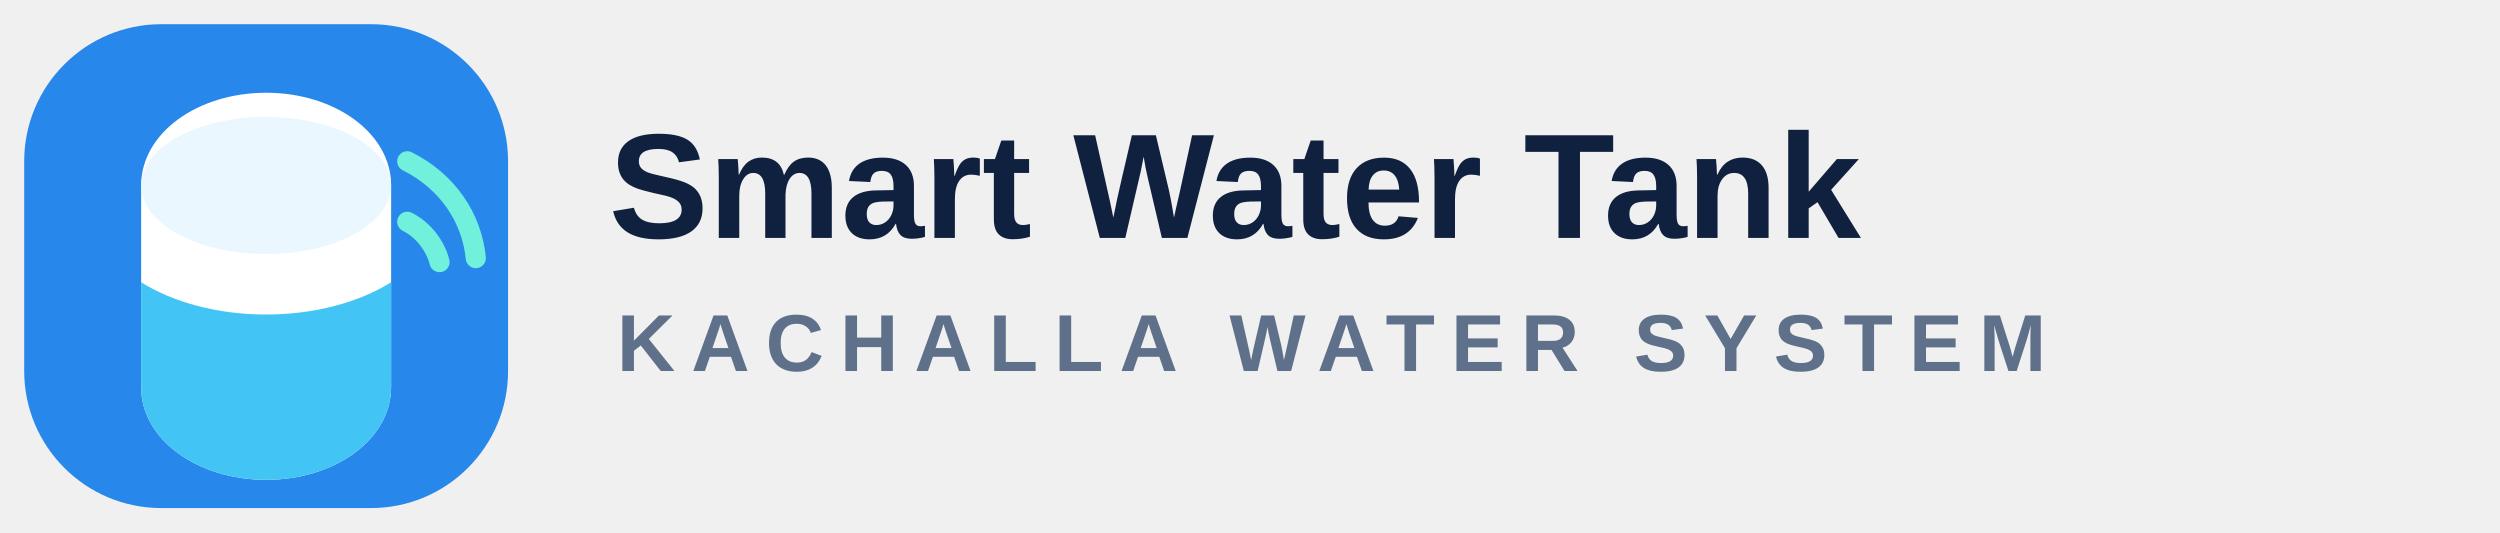
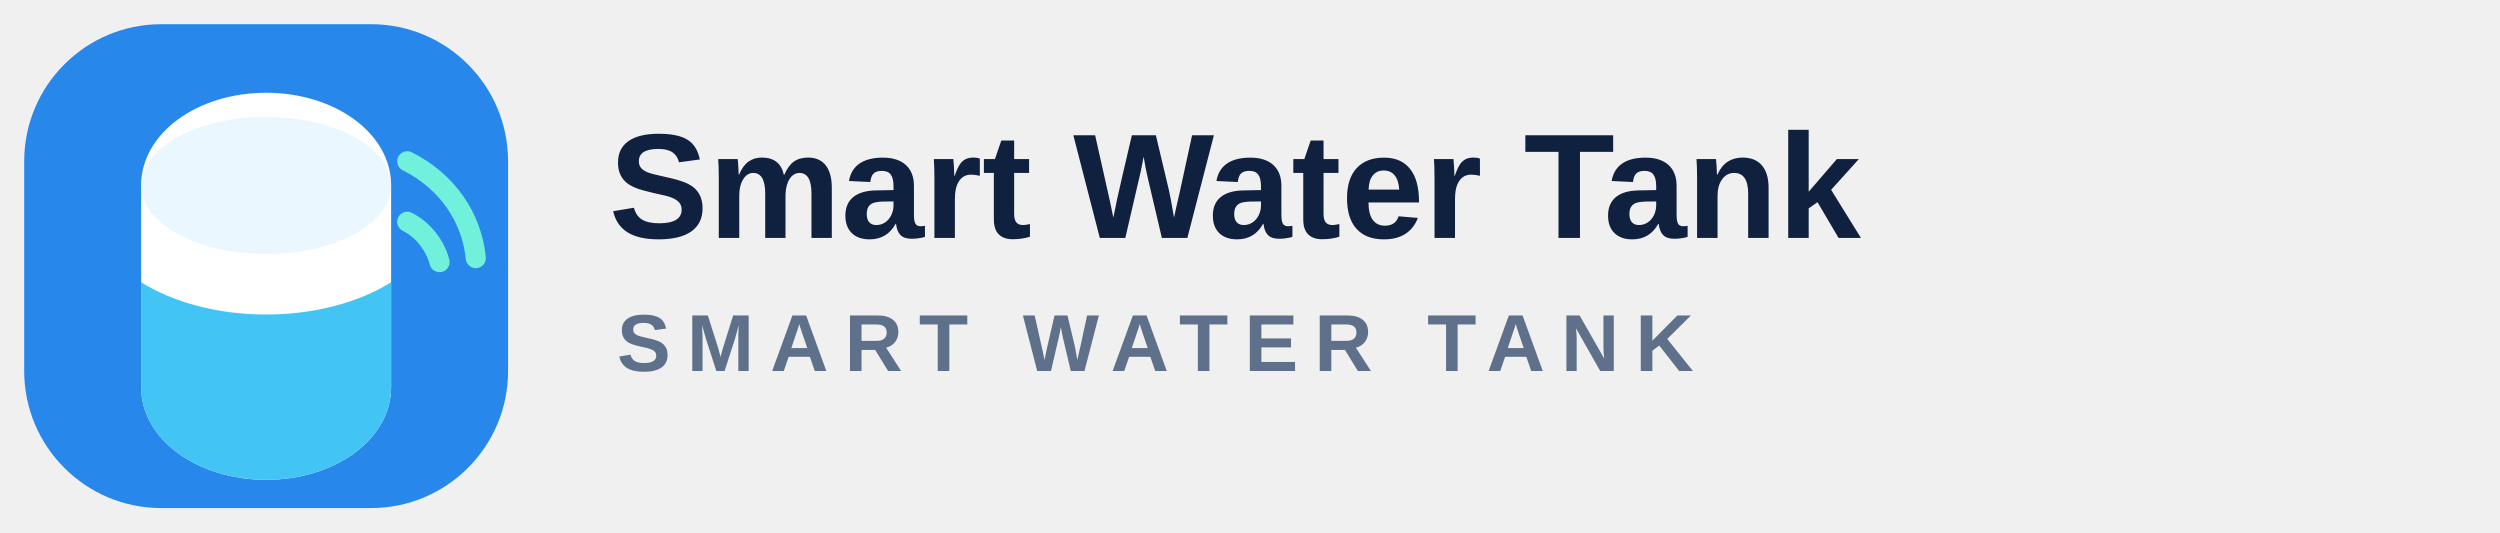
<svg xmlns="http://www.w3.org/2000/svg" width="620" height="132" viewBox="0 0 620 132" role="img" aria-labelledby="title desc">
  <defs>
    <linearGradient id="g" x1="10" y1="8" x2="122" y2="124">
      <stop stop-color="#2787ea" />
      <stop offset="1" stop-color="#0b4c9b" />
    </linearGradient>
  </defs>
  <rect x="6" y="6" width="120" height="120" rx="34" fill="url(#g)" />
  <path d="M35 46c0-13 14-23 31-23s31 10 31 23v50c0 13-14 23-31 23S35 109 35 96V46Z" fill="#fff" />
  <ellipse cx="66" cy="46" rx="31" ry="17" fill="#eaf7ff" />
  <path d="M35 70c8 5 19 8 31 8s23-3 31-8v26c0 13-14 23-31 23S35 109 35 96V70Z" fill="#42c4f4" />
  <path d="M101 40c10 5 16 14 17 24M101 55c4 2 7 6 8 10" fill="none" stroke="#71f0dc" stroke-width="5" stroke-linecap="round" />
  <text x="151" y="59" fill="#10213f" font-family="Manrope,Arial,sans-serif" font-size="37" font-weight="800">Smart Water Tank</text>
-   <text x="153" y="92" fill="#5f718a" font-family="Arial,sans-serif" font-size="20" font-weight="600" letter-spacing="4">KACHALLA WATER SYSTEM</text>
+   <text x="153" y="92" fill="#5f718a" font-family="Arial,sans-serif" font-size="20" font-weight="600" letter-spacing="4">SMART WATER TANK</text>
</svg>
